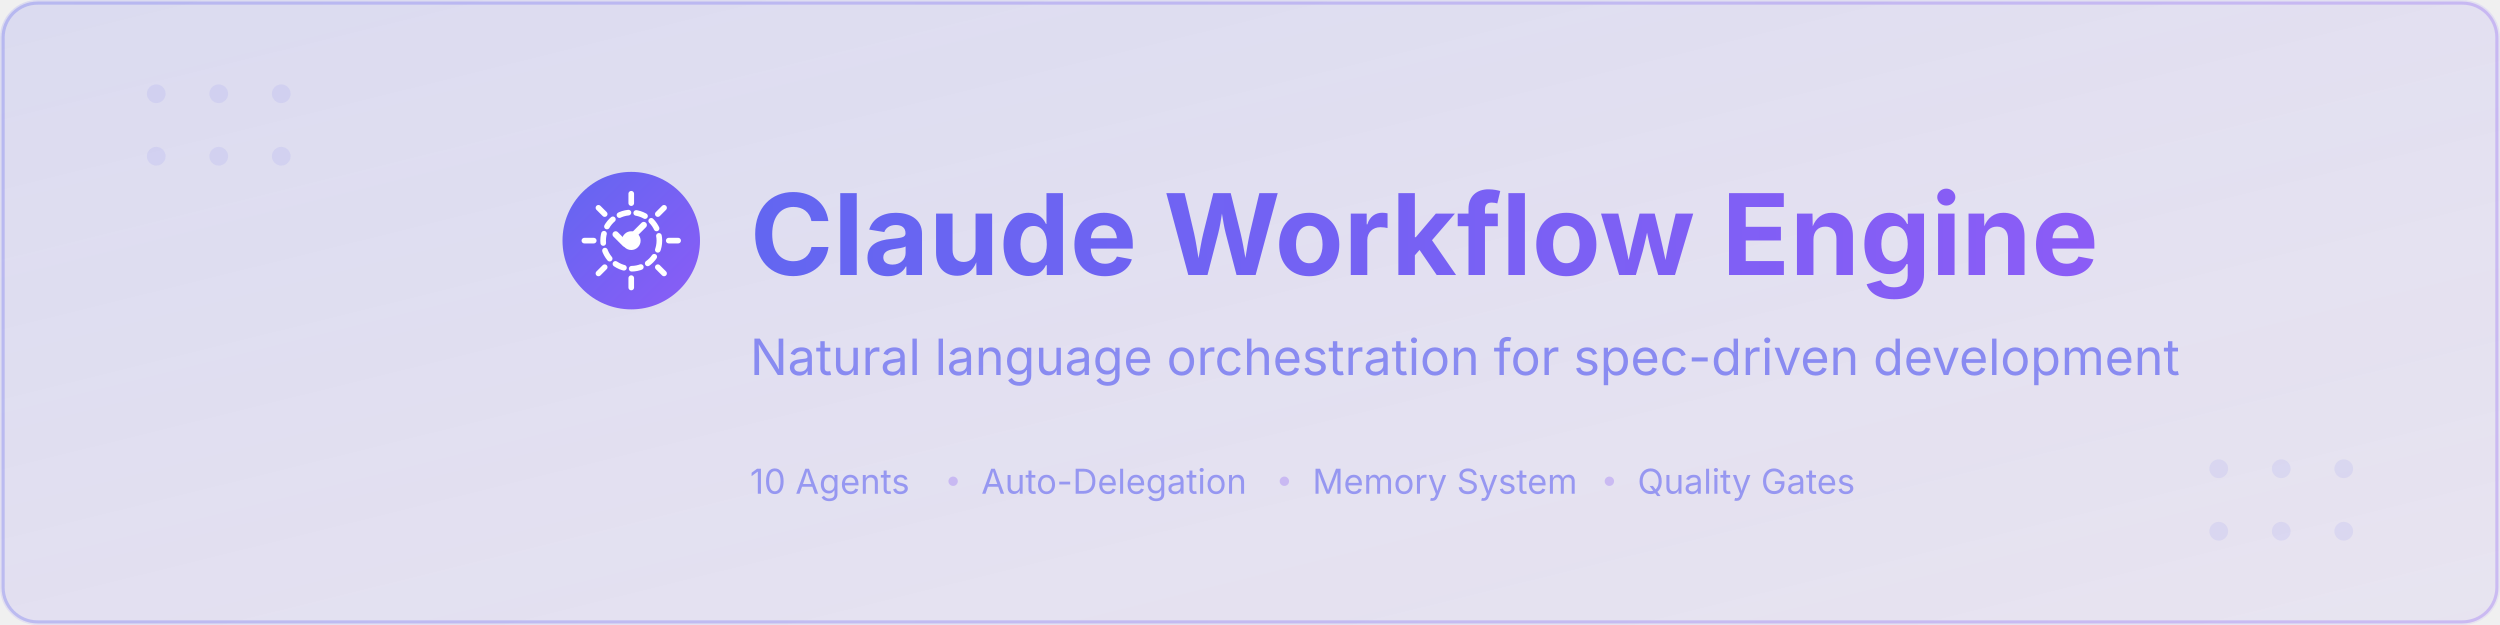
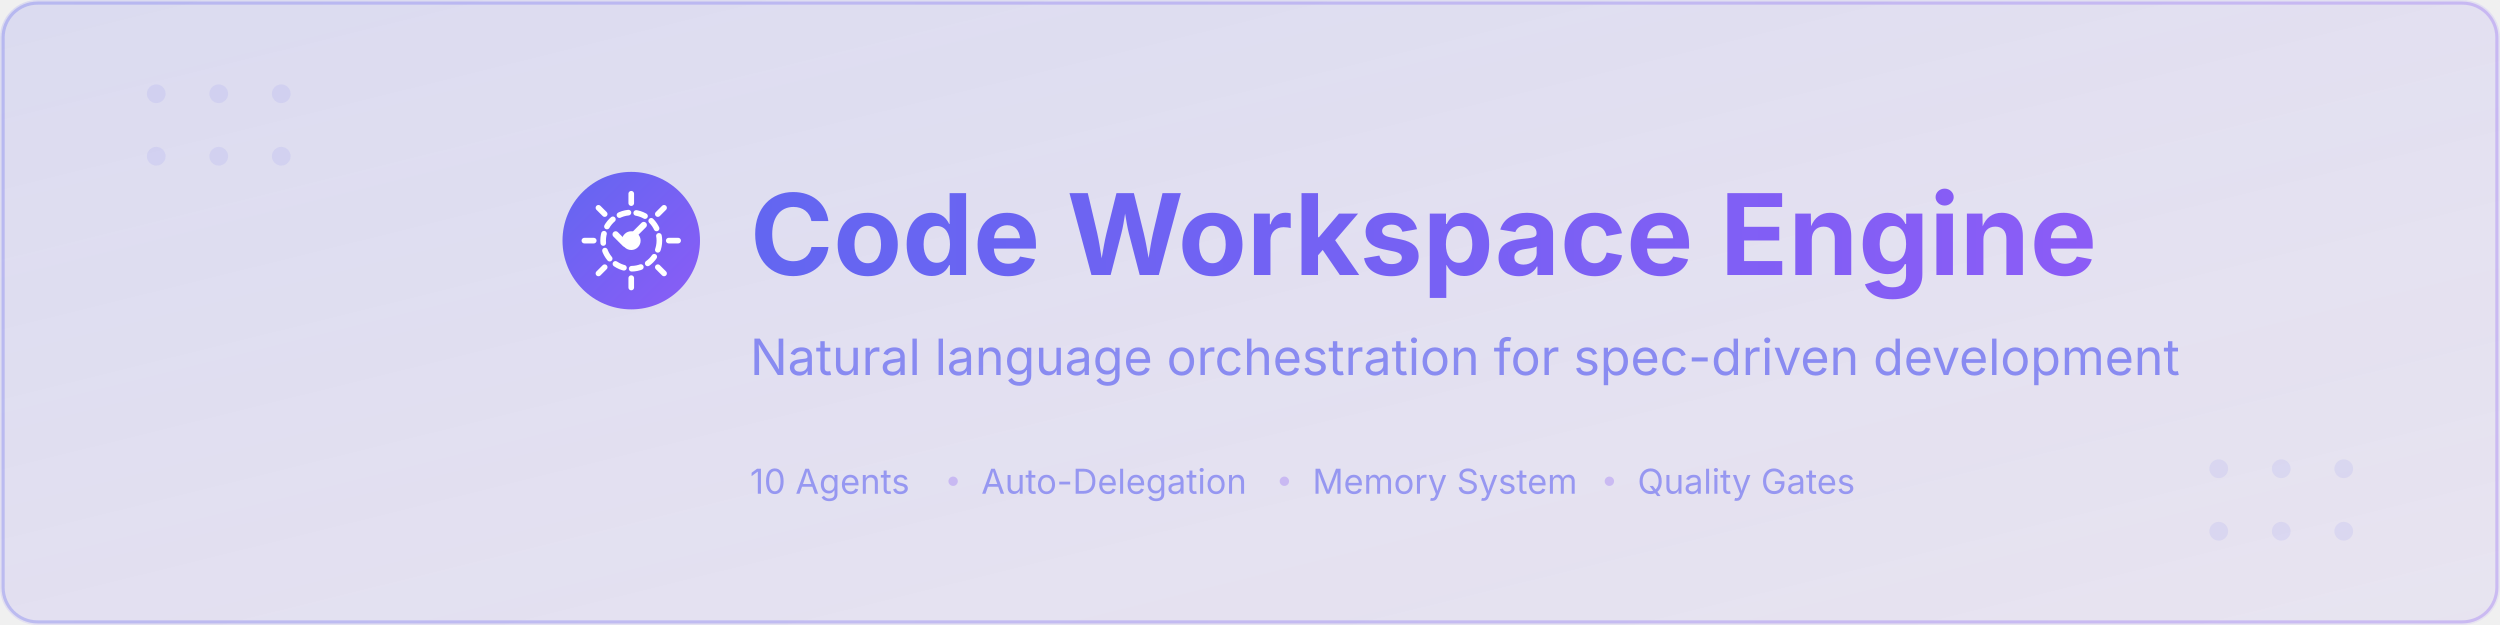
<svg xmlns="http://www.w3.org/2000/svg" viewBox="0 0 800 200" width="800" height="200">
  <defs>
    <linearGradient id="bg" x1="0%" y1="0%" x2="100%" y2="100%">
      <stop offset="0%" stop-color="#6366f1" stop-opacity="0.15" />
      <stop offset="100%" stop-color="#8b5cf6" stop-opacity="0.08" />
    </linearGradient>
    <linearGradient id="accent" x1="0%" y1="0%" x2="100%" y2="0%">
      <stop offset="0%" stop-color="#6366f1" />
      <stop offset="100%" stop-color="#8b5cf6" />
    </linearGradient>
    <linearGradient id="icon" x1="0%" y1="0%" x2="100%" y2="100%">
      <stop offset="0%" stop-color="#6366f1" />
      <stop offset="100%" stop-color="#8b5cf6" />
    </linearGradient>
  </defs>
  <rect width="800" height="200" rx="12" fill="url(#bg)" />
  <rect x="1" y="1" width="798" height="198" rx="11" fill="none" stroke="url(#accent)" stroke-opacity="0.3" />
  <g fill="#6366f1" opacity="0.1">
    <circle cx="50" cy="30" r="3" />
    <circle cx="70" cy="30" r="3" />
    <circle cx="90" cy="30" r="3" />
    <circle cx="50" cy="50" r="3" />
    <circle cx="70" cy="50" r="3" />
    <circle cx="90" cy="50" r="3" />
    <circle cx="710" cy="150" r="3" />
    <circle cx="730" cy="150" r="3" />
    <circle cx="750" cy="150" r="3" />
    <circle cx="710" cy="170" r="3" />
    <circle cx="730" cy="170" r="3" />
    <circle cx="750" cy="170" r="3" />
  </g>
  <g transform="translate(180, 55)">
    <circle cx="22" cy="22" r="22" fill="url(#icon)" />
    <g fill="none" stroke="#fff" stroke-width="1.8" stroke-linecap="round">
      <circle cx="22" cy="22" r="9" stroke-dasharray="3 2.5" />
      <circle cx="22" cy="22" r="3" fill="#fff" stroke="none" />
      <path d="M22 10v-3M22 37v-3M10 22h-3M37 22h-3" />
      <path d="M30.5 13.5l2-2M11.5 32.5l2-2M30.5 30.5l2 2M11.5 11.5l2 2" />
    </g>
    <path d="M17 20l3 3 6-6" fill="none" stroke="#fff" stroke-width="2" stroke-linecap="round" stroke-linejoin="round" />
  </g>
-   <text x="240" y="88" font-family="system-ui, -apple-system, 'Segoe UI', sans-serif" font-size="36" font-weight="700" fill="url(#accent)">Claude Workflow Engine</text>
+   <text x="240" y="88" font-family="system-ui, -apple-system, 'Segoe UI', sans-serif" font-size="36" font-weight="700" fill="url(#accent)">Code Workspace Engine</text>
  <text x="240" y="120" font-family="system-ui, -apple-system, 'Segoe UI', sans-serif" font-size="16" fill="#6366f1" opacity="0.7">Natural language orchestration for spec-driven development</text>
  <line x1="240" y1="135" x2="580" y2="135" stroke="url(#accent)" stroke-opacity="0.2" stroke-width="1" />
  <g font-family="system-ui, -apple-system, 'Segoe UI', sans-serif" font-size="11" fill="#6366f1" opacity="0.6">
    <text x="240" y="158">10 Agents</text>
    <text x="314" y="158">Auto-Delegation</text>
    <text x="420" y="158">Memory System</text>
    <text x="524" y="158">Quality Gates</text>
  </g>
  <g fill="#8b5cf6" opacity="0.3">
    <circle cx="305" cy="154" r="1.5" />
    <circle cx="411" cy="154" r="1.5" />
    <circle cx="515" cy="154" r="1.5" />
  </g>
</svg>
